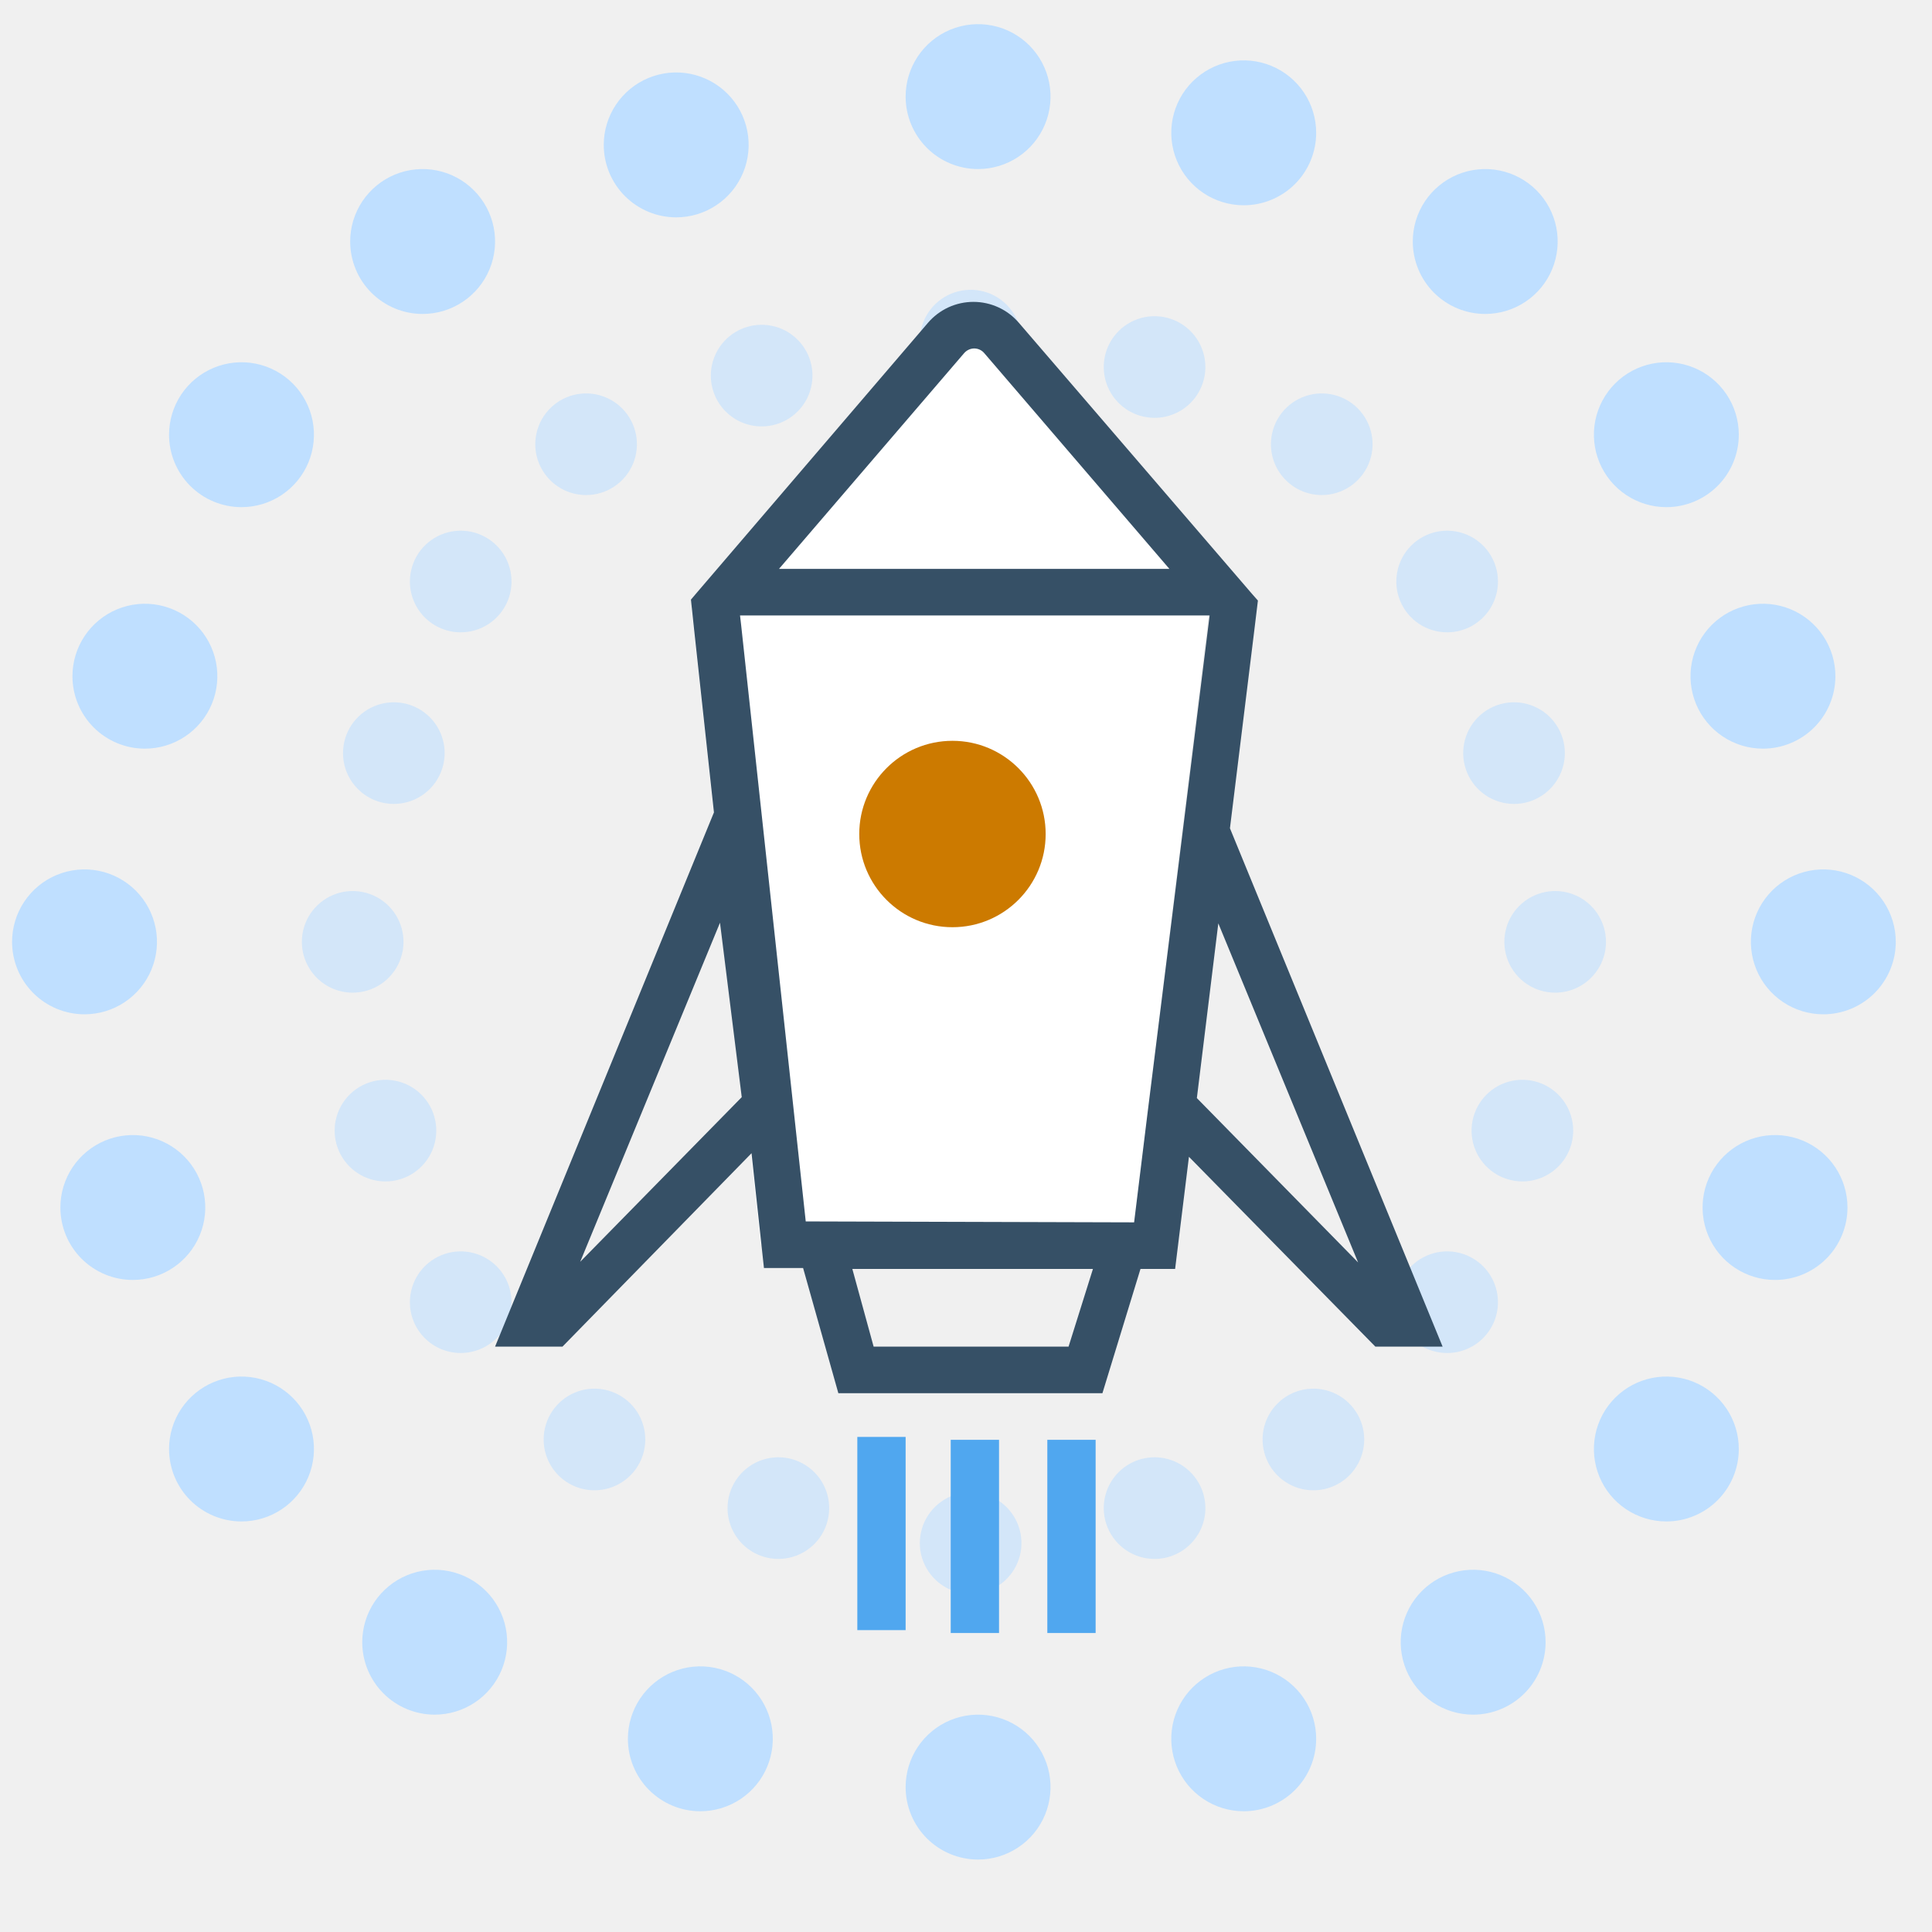
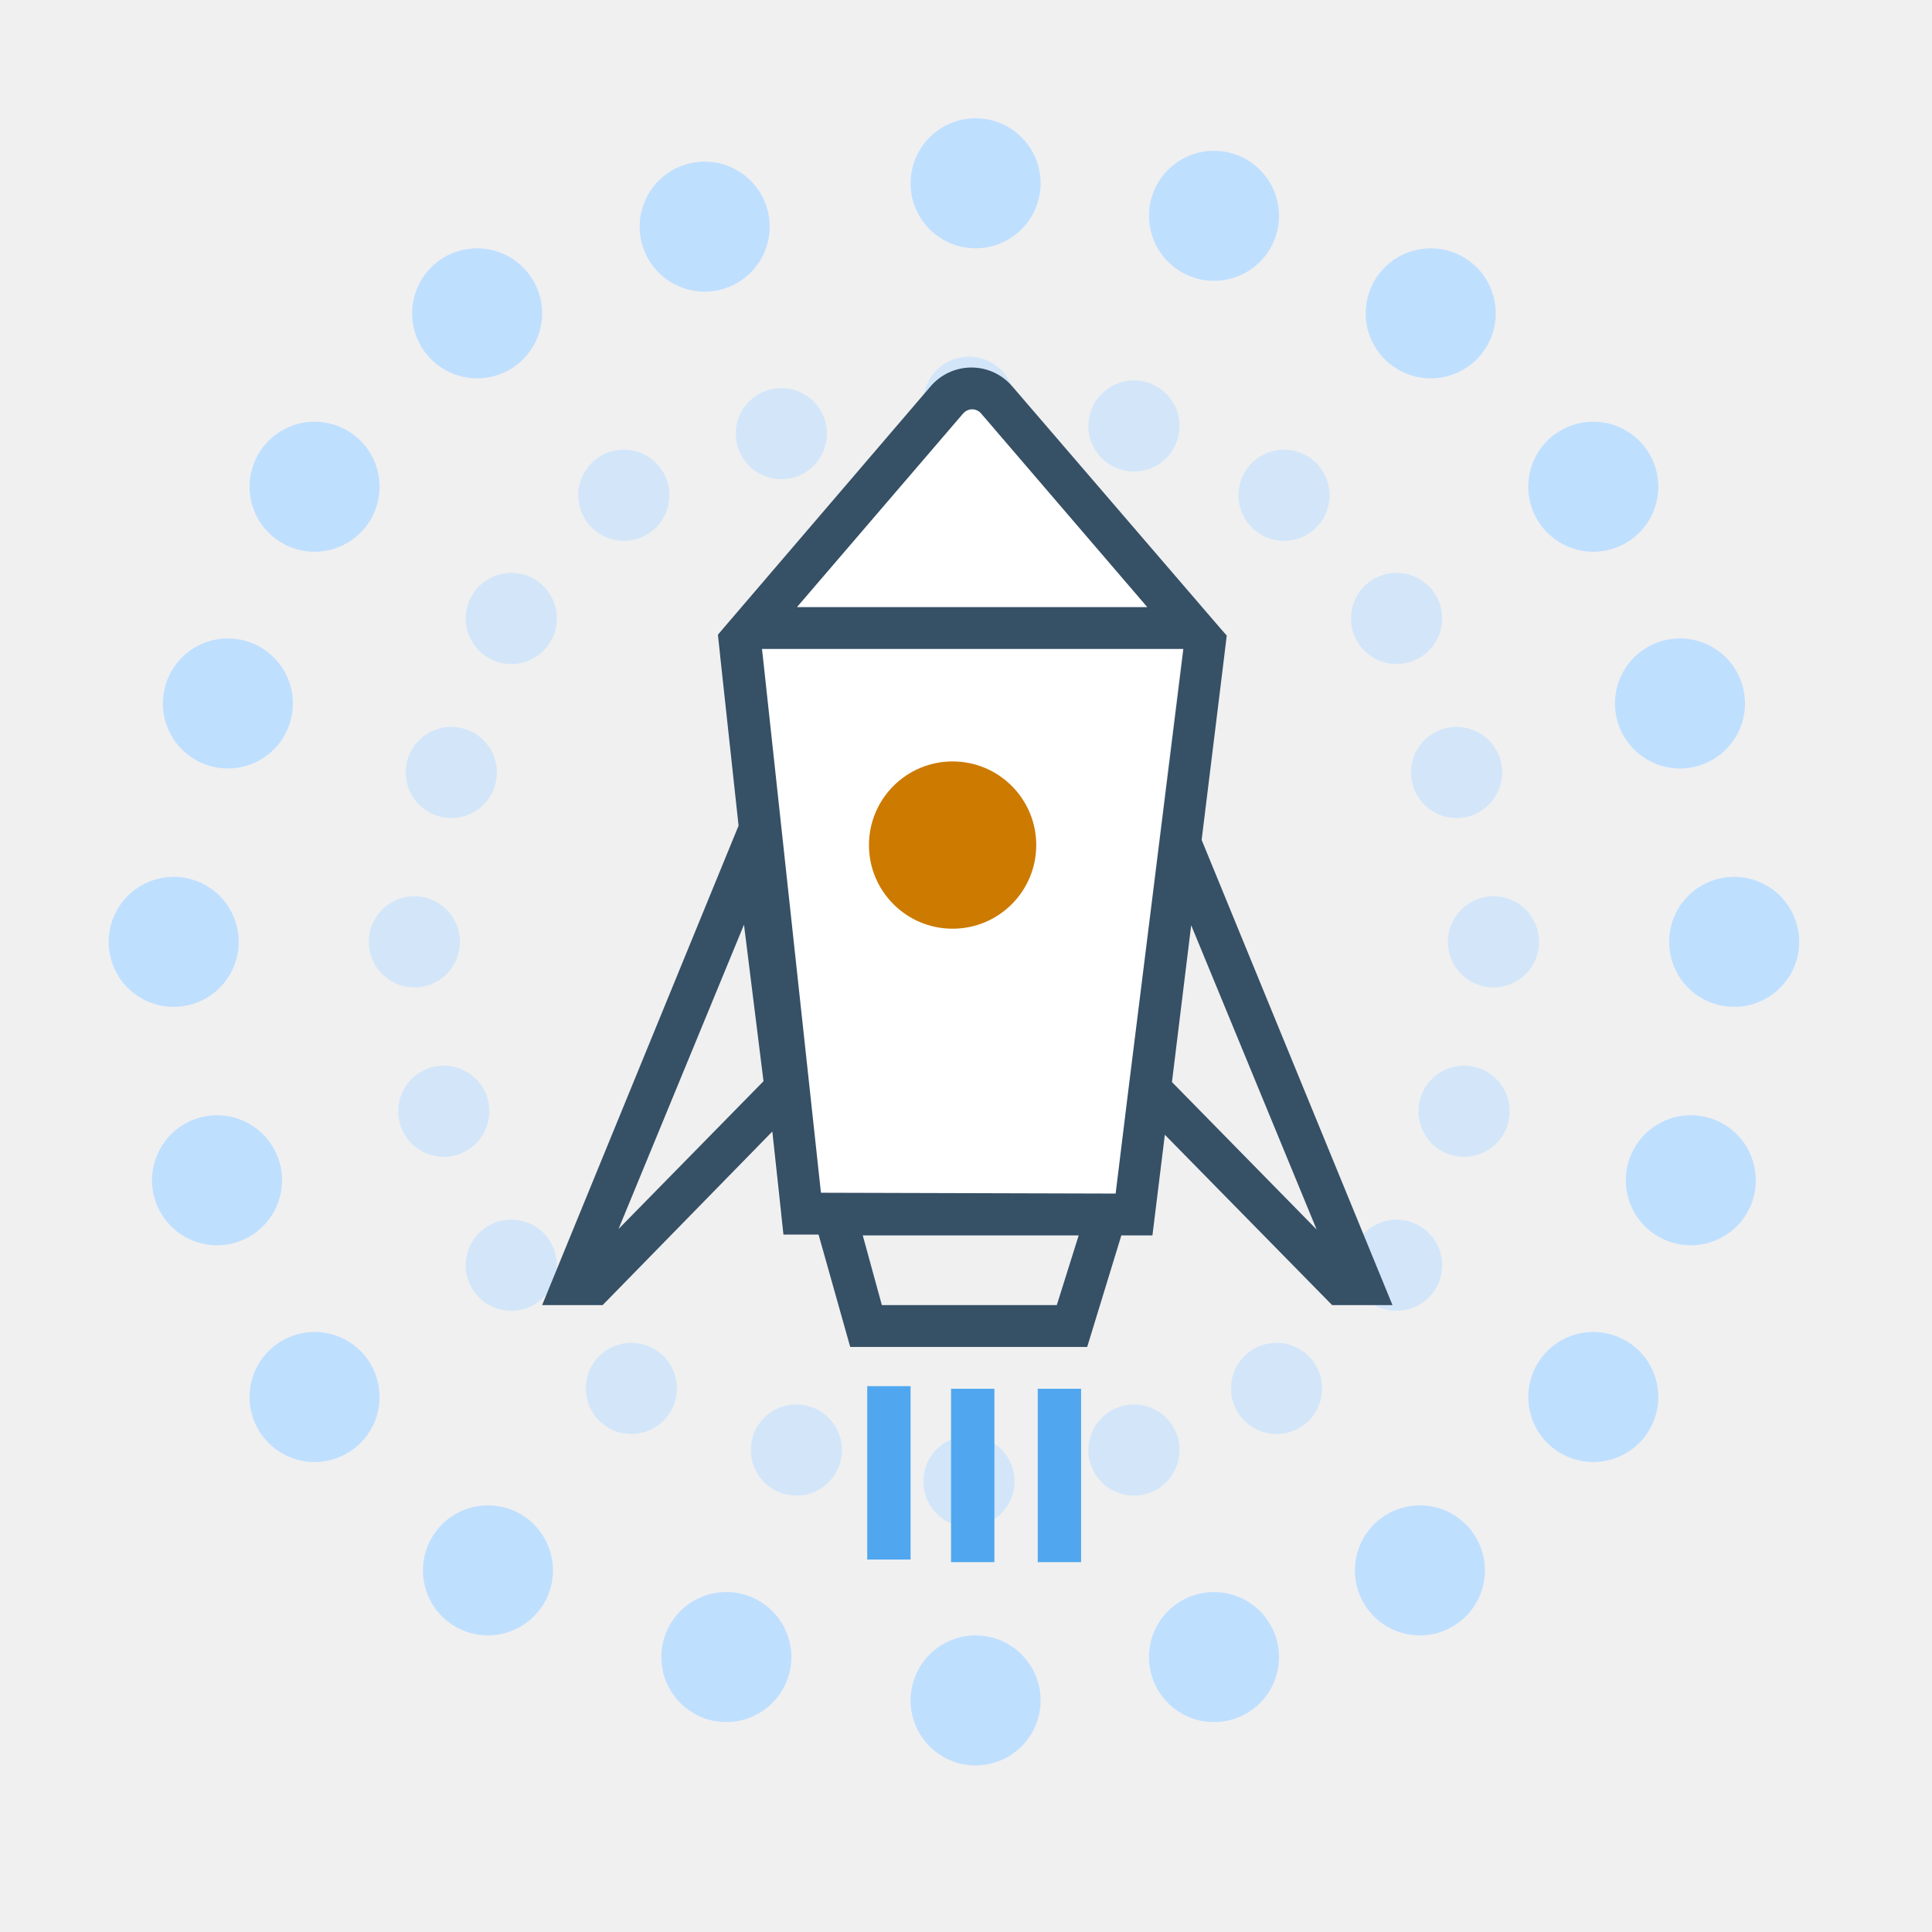
<svg xmlns="http://www.w3.org/2000/svg" width="160" height="160" viewBox="0 0 160 160" fill="none">
-   <path d="M81 14C82.187 14 83.347 13.648 84.333 12.989C85.32 12.329 86.089 11.393 86.543 10.296C86.997 9.2 87.116 7.993 86.885 6.829C86.653 5.666 86.082 4.596 85.243 3.757C84.403 2.918 83.334 2.347 82.171 2.115C81.007 1.884 79.8 2.003 78.704 2.457C77.608 2.911 76.671 3.68 76.011 4.667C75.352 5.653 75 6.813 75 8C75 9.591 75.632 11.117 76.757 12.243C77.883 13.368 79.409 14 81 14Z" fill="#BFDFFF" />
-   <path d="M35 26C36.187 26 37.347 25.648 38.333 24.989C39.32 24.329 40.089 23.392 40.543 22.296C40.997 21.2 41.116 19.993 40.885 18.829C40.653 17.666 40.082 16.596 39.243 15.757C38.404 14.918 37.334 14.347 36.17 14.115C35.007 13.884 33.8 14.003 32.704 14.457C31.608 14.911 30.671 15.68 30.011 16.667C29.352 17.653 29 18.813 29 20C29 21.591 29.632 23.117 30.757 24.243C31.883 25.368 33.409 26 35 26Z" fill="#BFDFFF" />
-   <path d="M56 18C57.187 18 58.347 17.648 59.333 16.989C60.32 16.329 61.089 15.392 61.543 14.296C61.997 13.2 62.116 11.993 61.885 10.829C61.653 9.665 61.082 8.596 60.243 7.757C59.404 6.918 58.334 6.347 57.17 6.115C56.007 5.884 54.8 6.003 53.704 6.457C52.608 6.911 51.67 7.68 51.011 8.667C50.352 9.653 50 10.813 50 12C50 13.591 50.632 15.117 51.757 16.243C52.883 17.368 54.409 18 56 18Z" fill="#BFDFFF" />
-   <path d="M20 42C21.187 42 22.347 41.648 23.333 40.989C24.32 40.33 25.089 39.392 25.543 38.296C25.997 37.2 26.116 35.993 25.885 34.83C25.653 33.666 25.082 32.596 24.243 31.757C23.404 30.918 22.334 30.347 21.171 30.115C20.007 29.884 18.8 30.003 17.704 30.457C16.608 30.911 15.671 31.68 15.011 32.667C14.352 33.653 14 34.813 14 36C14 37.591 14.632 39.117 15.757 40.243C16.883 41.368 18.409 42 20 42Z" fill="#BFDFFF" />
-   <path d="M12 62C13.187 62 14.347 61.648 15.333 60.989C16.32 60.33 17.089 59.392 17.543 58.296C17.997 57.2 18.116 55.993 17.885 54.83C17.653 53.666 17.082 52.596 16.243 51.757C15.403 50.918 14.334 50.347 13.171 50.115C12.007 49.884 10.8 50.003 9.704 50.457C8.608 50.911 7.67 51.68 7.011 52.667C6.352 53.653 6 54.813 6 56C6 57.591 6.632 59.117 7.757 60.243C8.883 61.368 10.409 62 12 62Z" fill="#BFDFFF" />
-   <path d="M7 84C8.187 84 9.347 83.648 10.333 82.989C11.32 82.329 12.089 81.392 12.543 80.296C12.997 79.2 13.116 77.993 12.885 76.829C12.653 75.666 12.082 74.597 11.243 73.757C10.403 72.918 9.334 72.347 8.171 72.115C7.007 71.884 5.8 72.003 4.704 72.457C3.608 72.911 2.67 73.68 2.011 74.667C1.352 75.653 1 76.813 1 78C1 79.591 1.632 81.117 2.757 82.243C3.883 83.368 5.409 84 7 84Z" fill="#BFDFFF" />
-   <path d="M11 106C12.187 106 13.347 105.648 14.333 104.989C15.32 104.33 16.089 103.392 16.543 102.296C16.997 101.2 17.116 99.993 16.885 98.829C16.653 97.666 16.082 96.597 15.243 95.757C14.403 94.918 13.334 94.347 12.171 94.115C11.007 93.884 9.8 94.003 8.704 94.457C7.608 94.911 6.67 95.68 6.011 96.667C5.352 97.653 5 98.813 5 100C5 101.591 5.632 103.117 6.757 104.243C7.883 105.368 9.409 106 11 106Z" fill="#BFDFFF" />
-   <path d="M20 126C21.187 126 22.347 125.648 23.333 124.989C24.32 124.33 25.089 123.392 25.543 122.296C25.997 121.2 26.116 119.993 25.885 118.829C25.653 117.666 25.082 116.596 24.243 115.757C23.404 114.918 22.334 114.347 21.171 114.115C20.007 113.884 18.8 114.003 17.704 114.457C16.608 114.911 15.671 115.68 15.011 116.667C14.352 117.653 14 118.813 14 120C14 121.591 14.632 123.117 15.757 124.243C16.883 125.368 18.409 126 20 126Z" fill="#BFDFFF" />
-   <path d="M36 142C37.187 142 38.347 141.648 39.333 140.989C40.32 140.33 41.089 139.392 41.543 138.296C41.997 137.2 42.116 135.993 41.885 134.829C41.653 133.666 41.082 132.596 40.243 131.757C39.404 130.918 38.334 130.347 37.17 130.115C36.007 129.884 34.8 130.003 33.704 130.457C32.608 130.911 31.671 131.68 31.011 132.667C30.352 133.653 30 134.813 30 136C30 137.591 30.632 139.117 31.757 140.243C32.883 141.368 34.409 142 36 142Z" fill="#BFDFFF" />
-   <path d="M58 150C59.187 150 60.347 149.648 61.333 148.989C62.32 148.33 63.089 147.392 63.543 146.296C63.997 145.2 64.116 143.993 63.885 142.829C63.653 141.666 63.082 140.596 62.243 139.757C61.404 138.918 60.334 138.347 59.17 138.115C58.007 137.884 56.8 138.003 55.704 138.457C54.608 138.911 53.67 139.68 53.011 140.667C52.352 141.653 52 142.813 52 144C52 145.591 52.632 147.117 53.757 148.243C54.883 149.368 56.409 150 58 150Z" fill="#BFDFFF" />
-   <path d="M103 17C101.813 17 100.653 16.648 99.667 15.989C98.68 15.329 97.911 14.393 97.457 13.296C97.003 12.2 96.884 10.993 97.115 9.829C97.347 8.666 97.918 7.596 98.757 6.757C99.597 5.918 100.666 5.347 101.829 5.115C102.993 4.884 104.2 5.003 105.296 5.457C106.392 5.911 107.33 6.68 107.989 7.667C108.648 8.653 109 9.813 109 11C109 12.591 108.368 14.117 107.243 15.243C106.117 16.368 104.591 17 103 17Z" fill="#BFDFFF" />
-   <path d="M123 26C124.187 26 125.347 25.648 126.333 24.989C127.32 24.329 128.089 23.392 128.543 22.296C128.997 21.2 129.116 19.993 128.885 18.829C128.653 17.666 128.082 16.596 127.243 15.757C126.404 14.918 125.334 14.347 124.171 14.115C123.007 13.884 121.8 14.003 120.704 14.457C119.608 14.911 118.67 15.68 118.011 16.667C117.352 17.653 117 18.813 117 20C117 21.591 117.632 23.117 118.757 24.243C119.883 25.368 121.409 26 123 26Z" fill="#BFDFFF" />
-   <path d="M138 42C136.813 42 135.653 41.648 134.667 40.989C133.68 40.33 132.911 39.392 132.457 38.296C132.003 37.2 131.884 35.993 132.115 34.83C132.347 33.666 132.918 32.596 133.757 31.757C134.596 30.918 135.666 30.347 136.829 30.115C137.993 29.884 139.2 30.003 140.296 30.457C141.392 30.911 142.33 31.68 142.989 32.667C143.648 33.653 144 34.813 144 36C144 37.591 143.368 39.117 142.243 40.243C141.117 41.368 139.591 42 138 42Z" fill="#BFDFFF" />
-   <path d="M146 62C144.813 62 143.653 61.648 142.667 60.989C141.68 60.33 140.911 59.392 140.457 58.296C140.003 57.2 139.884 55.993 140.115 54.83C140.347 53.666 140.918 52.596 141.757 51.757C142.596 50.918 143.666 50.347 144.829 50.115C145.993 49.884 147.2 50.003 148.296 50.457C149.392 50.911 150.33 51.68 150.989 52.667C151.648 53.653 152 54.813 152 56C152 57.591 151.368 59.117 150.243 60.243C149.117 61.368 147.591 62 146 62Z" fill="#BFDFFF" />
-   <path d="M151 84C149.813 84 148.653 83.648 147.667 82.989C146.68 82.329 145.911 81.392 145.457 80.296C145.003 79.2 144.884 77.993 145.115 76.829C145.347 75.666 145.918 74.597 146.757 73.757C147.596 72.918 148.666 72.347 149.829 72.115C150.993 71.884 152.2 72.003 153.296 72.457C154.392 72.911 155.33 73.68 155.989 74.667C156.648 75.653 157 76.813 157 78C157 79.591 156.368 81.117 155.243 82.243C154.117 83.368 152.591 84 151 84Z" fill="#BFDFFF" />
-   <path d="M147 106C145.813 106 144.653 105.648 143.667 104.989C142.68 104.33 141.911 103.392 141.457 102.296C141.003 101.2 140.884 99.993 141.115 98.829C141.347 97.666 141.918 96.597 142.757 95.757C143.596 94.918 144.666 94.347 145.829 94.115C146.993 93.884 148.2 94.003 149.296 94.457C150.392 94.911 151.33 95.68 151.989 96.667C152.648 97.653 153 98.813 153 100C153 101.591 152.368 103.117 151.243 104.243C150.117 105.368 148.591 106 147 106Z" fill="#BFDFFF" />
-   <path d="M138 126C136.813 126 135.653 125.648 134.667 124.989C133.68 124.33 132.911 123.392 132.457 122.296C132.003 121.2 131.884 119.993 132.115 118.829C132.347 117.666 132.918 116.596 133.757 115.757C134.596 114.918 135.666 114.347 136.829 114.115C137.993 113.884 139.2 114.003 140.296 114.457C141.392 114.911 142.33 115.68 142.989 116.667C143.648 117.653 144 118.813 144 120C144 121.591 143.368 123.117 142.243 124.243C141.117 125.368 139.591 126 138 126Z" fill="#BFDFFF" />
-   <path d="M122 142C120.813 142 119.653 141.648 118.667 140.989C117.68 140.33 116.911 139.392 116.457 138.296C116.003 137.2 115.884 135.993 116.115 134.829C116.347 133.666 116.918 132.596 117.757 131.757C118.596 130.918 119.666 130.347 120.829 130.115C121.993 129.884 123.2 130.003 124.296 130.457C125.392 130.911 126.33 131.68 126.989 132.667C127.648 133.653 128 134.813 128 136C128 137.591 127.368 139.117 126.243 140.243C125.117 141.368 123.591 142 122 142Z" fill="#BFDFFF" />
-   <path d="M103 150C101.813 150 100.653 149.648 99.667 148.989C98.68 148.33 97.911 147.392 97.457 146.296C97.003 145.2 96.884 143.993 97.115 142.829C97.347 141.666 97.918 140.596 98.757 139.757C99.597 138.918 100.666 138.347 101.829 138.115C102.993 137.884 104.2 138.003 105.296 138.457C106.392 138.911 107.33 139.68 107.989 140.667C108.648 141.653 109 142.813 109 144C109 145.591 108.368 147.117 107.243 148.243C106.117 149.368 104.591 150 103 150Z" fill="#BFDFFF" />
-   <path d="M81 154C82.187 154 83.347 153.648 84.333 152.989C85.32 152.33 86.089 151.392 86.543 150.296C86.997 149.2 87.116 147.993 86.885 146.829C86.653 145.666 86.082 144.596 85.243 143.757C84.403 142.918 83.334 142.347 82.171 142.115C81.007 141.884 79.8 142.003 78.704 142.457C77.608 142.911 76.671 143.68 76.011 144.667C75.352 145.653 75 146.813 75 148C75 149.591 75.632 151.117 76.757 152.243C77.883 153.368 79.409 154 81 154Z" fill="#BFDFFF" />
+   <path d="M80.795 20.564C81.86 20.564 82.901 20.248 83.786 19.657C84.672 19.065 85.362 18.224 85.77 17.24C86.177 16.256 86.284 15.174 86.076 14.129C85.868 13.085 85.355 12.125 84.602 11.372C83.849 10.619 82.89 10.106 81.845 9.898C80.801 9.691 79.718 9.797 78.734 10.205C77.75 10.612 76.909 11.303 76.318 12.188C75.726 13.073 75.41 14.115 75.41 15.18C75.41 16.608 75.978 17.977 76.987 18.987C77.997 19.997 79.367 20.564 80.795 20.564Z" fill="#BFDFFF" />
+   <path d="M39.513 31.333C40.578 31.333 41.619 31.017 42.504 30.426C43.39 29.834 44.08 28.993 44.488 28.009C44.895 27.025 45.002 25.943 44.794 24.898C44.586 23.854 44.073 22.894 43.32 22.141C42.567 21.388 41.608 20.875 40.563 20.668C39.519 20.46 38.436 20.566 37.452 20.974C36.468 21.381 35.627 22.072 35.036 22.957C34.444 23.843 34.128 24.884 34.128 25.949C34.128 27.377 34.696 28.746 35.705 29.756C36.715 30.766 38.085 31.333 39.513 31.333Z" fill="#BFDFFF" />
+   <path d="M58.359 24.154C59.424 24.154 60.465 23.838 61.35 23.246C62.236 22.655 62.926 21.814 63.334 20.83C63.741 19.846 63.848 18.763 63.64 17.719C63.432 16.674 62.919 15.715 62.166 14.962C61.413 14.209 60.454 13.696 59.41 13.488C58.365 13.28 57.282 13.387 56.298 13.794C55.315 14.202 54.474 14.892 53.882 15.778C53.29 16.663 52.974 17.704 52.974 18.769C52.974 20.197 53.542 21.567 54.551 22.577C55.561 23.587 56.931 24.154 58.359 24.154Z" fill="#BFDFFF" />
+   <path d="M26.051 45.692C27.116 45.692 28.157 45.377 29.043 44.785C29.928 44.193 30.619 43.352 31.026 42.368C31.434 41.384 31.54 40.302 31.332 39.257C31.125 38.213 30.612 37.253 29.859 36.5C29.106 35.747 28.146 35.234 27.102 35.027C26.057 34.819 24.975 34.925 23.991 35.333C23.007 35.74 22.166 36.431 21.574 37.316C20.983 38.202 20.667 39.243 20.667 40.308C20.667 41.736 21.234 43.105 22.244 44.115C23.254 45.125 24.623 45.692 26.051 45.692Z" fill="#BFDFFF" />
+   <path d="M18.872 63.641C19.937 63.641 20.978 63.325 21.863 62.734C22.749 62.142 23.439 61.301 23.846 60.317C24.254 59.333 24.361 58.251 24.153 57.206C23.945 56.161 23.432 55.202 22.679 54.449C21.926 53.696 20.967 53.183 19.922 52.975C18.878 52.767 17.795 52.874 16.811 53.282C15.827 53.689 14.986 54.379 14.395 55.265C13.803 56.15 13.487 57.191 13.487 58.256C13.487 59.684 14.055 61.054 15.064 62.064C16.074 63.074 17.444 63.641 18.872 63.641Z" fill="#BFDFFF" />
+   <path d="M14.385 83.385C15.45 83.385 16.491 83.069 17.376 82.477C18.262 81.885 18.952 81.044 19.359 80.061C19.767 79.077 19.873 77.994 19.666 76.95C19.458 75.905 18.945 74.945 18.192 74.192C17.439 73.439 16.48 72.927 15.435 72.719C14.391 72.511 13.308 72.618 12.324 73.025C11.34 73.433 10.499 74.123 9.907 75.008C9.316 75.894 9 76.935 9 78C9 79.428 9.567 80.798 10.577 81.808C11.587 82.817 12.957 83.385 14.385 83.385Z" fill="#BFDFFF" />
+   <path d="M17.974 103.128C19.039 103.128 20.08 102.812 20.966 102.221C21.851 101.629 22.542 100.788 22.949 99.804C23.357 98.82 23.463 97.738 23.256 96.693C23.048 95.649 22.535 94.689 21.782 93.936C21.029 93.183 20.069 92.67 19.025 92.463C17.98 92.255 16.898 92.361 15.914 92.769C14.93 93.176 14.089 93.867 13.497 94.752C12.906 95.638 12.59 96.679 12.59 97.744C12.59 99.172 13.157 100.541 14.167 101.551C15.177 102.561 16.546 103.128 17.974 103.128Z" fill="#BFDFFF" />
+   <path d="M26.051 121.077C27.116 121.077 28.157 120.761 29.043 120.169C29.928 119.578 30.619 118.737 31.026 117.753C31.434 116.769 31.54 115.686 31.332 114.642C31.125 113.597 30.612 112.638 29.859 111.885C29.106 111.132 28.146 110.619 27.102 110.411C26.057 110.203 24.975 110.31 23.991 110.718C23.007 111.125 22.166 111.815 21.574 112.701C20.983 113.586 20.667 114.627 20.667 115.692C20.667 117.12 21.234 118.49 22.244 119.5C23.254 120.51 24.623 121.077 26.051 121.077Z" fill="#BFDFFF" />
+   <path d="M40.41 135.436C41.475 135.436 42.516 135.12 43.402 134.528C44.287 133.937 44.977 133.096 45.385 132.112C45.792 131.128 45.899 130.045 45.691 129.001C45.484 127.956 44.971 126.997 44.218 126.244C43.465 125.491 42.505 124.978 41.461 124.77C40.416 124.562 39.334 124.669 38.35 125.077C37.366 125.484 36.525 126.174 35.933 127.06C35.341 127.945 35.026 128.986 35.026 130.051C35.026 131.479 35.593 132.849 36.603 133.859C37.613 134.869 38.982 135.436 40.41 135.436Z" fill="#BFDFFF" />
+   <path d="M60.154 142.615C61.219 142.615 62.26 142.3 63.145 141.708C64.031 141.116 64.721 140.275 65.129 139.291C65.536 138.308 65.643 137.225 65.435 136.18C65.227 135.136 64.714 134.176 63.961 133.423C63.208 132.67 62.249 132.157 61.204 131.95C60.16 131.742 59.077 131.849 58.093 132.256C57.109 132.664 56.268 133.354 55.677 134.239C55.085 135.125 54.769 136.166 54.769 137.231C54.769 138.659 55.337 140.028 56.346 141.038C57.356 142.048 58.726 142.615 60.154 142.615Z" fill="#BFDFFF" />
+   <path d="M100.538 23.256C99.474 23.256 98.432 22.941 97.547 22.349C96.661 21.757 95.971 20.916 95.564 19.932C95.156 18.948 95.049 17.866 95.257 16.821C95.465 15.777 95.978 14.817 96.731 14.064C97.484 13.311 98.444 12.798 99.488 12.591C100.532 12.383 101.615 12.489 102.599 12.897C103.583 13.305 104.424 13.995 105.016 14.88C105.607 15.766 105.923 16.807 105.923 17.872C105.923 19.3 105.356 20.669 104.346 21.679C103.336 22.689 101.967 23.256 100.538 23.256Z" fill="#BFDFFF" />
+   <path d="M118.487 31.333C119.552 31.333 120.593 31.017 121.479 30.426C122.364 29.834 123.054 28.993 123.462 28.009C123.869 27.025 123.976 25.943 123.768 24.898C123.561 23.854 123.048 22.894 122.295 22.141C121.542 21.388 120.582 20.875 119.538 20.668C118.493 20.46 117.41 20.566 116.427 20.974C115.443 21.381 114.602 22.072 114.01 22.957C113.418 23.843 113.103 24.884 113.103 25.949C113.103 27.377 113.67 28.746 114.68 29.756C115.689 30.766 117.059 31.333 118.487 31.333Z" fill="#BFDFFF" />
+   <path d="M131.949 45.692C130.884 45.692 129.843 45.377 128.957 44.785C128.072 44.193 127.382 43.352 126.974 42.368C126.566 41.384 126.46 40.302 126.668 39.257C126.875 38.213 127.388 37.253 128.141 36.5C128.894 35.747 129.854 35.234 130.898 35.027C131.943 34.819 133.025 34.925 134.009 35.333C134.993 35.74 135.834 36.431 136.426 37.316C137.018 38.202 137.333 39.243 137.333 40.308C137.333 41.736 136.766 43.105 135.756 44.115C134.746 45.125 133.377 45.692 131.949 45.692Z" fill="#BFDFFF" />
+   <path d="M139.128 63.641C138.063 63.641 137.022 63.325 136.137 62.734C135.251 62.142 134.561 61.301 134.153 60.317C133.746 59.333 133.639 58.251 133.847 57.206C134.055 56.161 134.568 55.202 135.321 54.449C136.074 53.696 137.033 53.183 138.078 52.975C139.122 52.767 140.205 52.874 141.189 53.282C142.173 53.689 143.014 54.379 143.605 55.265C144.197 56.15 144.513 57.191 144.513 58.256C144.513 59.684 143.946 61.054 142.936 62.064C141.926 63.074 140.556 63.641 139.128 63.641Z" fill="#BFDFFF" />
+   <path d="M143.615 83.385C142.55 83.385 141.509 83.069 140.624 82.477C139.738 81.885 139.048 81.044 138.641 80.061C138.233 79.077 138.126 77.994 138.334 76.95C138.542 75.905 139.055 74.945 139.808 74.192C140.561 73.439 141.52 72.927 142.565 72.719C143.609 72.511 144.692 72.618 145.676 73.025C146.66 73.433 147.501 74.123 148.093 75.008C148.684 75.894 149 76.935 149 78C149 79.428 148.433 80.798 147.423 81.808C146.413 82.817 145.043 83.385 143.615 83.385Z" fill="#BFDFFF" />
+   <path d="M140.026 103.128C138.961 103.128 137.92 102.812 137.034 102.221C136.149 101.629 135.458 100.788 135.051 99.804C134.643 98.82 134.537 97.738 134.744 96.693C134.952 95.649 135.465 94.689 136.218 93.936C136.971 93.183 137.931 92.67 138.975 92.463C140.02 92.255 141.102 92.361 142.086 92.769C143.07 93.176 143.911 93.867 144.503 94.752C145.094 95.638 145.41 96.679 145.41 97.744C145.41 99.172 144.843 100.541 143.833 101.551C142.823 102.561 141.454 103.128 140.026 103.128Z" fill="#BFDFFF" />
+   <path d="M131.949 121.077C130.884 121.077 129.843 120.761 128.957 120.169C128.072 119.578 127.382 118.737 126.974 117.753C126.566 116.769 126.46 115.686 126.668 114.642C126.875 113.597 127.388 112.638 128.141 111.885C128.894 111.132 129.854 110.619 130.898 110.411C131.943 110.203 133.025 110.31 134.009 110.718C134.993 111.125 135.834 111.815 136.426 112.701C137.018 113.586 137.333 114.627 137.333 115.692C137.333 117.12 136.766 118.49 135.756 119.5C134.746 120.51 133.377 121.077 131.949 121.077Z" fill="#BFDFFF" />
+   <path d="M117.59 135.436C116.525 135.436 115.484 135.12 114.598 134.528C113.713 133.937 113.023 133.096 112.615 132.112C112.207 131.128 112.101 130.045 112.309 129.001C112.516 127.956 113.029 126.997 113.782 126.244C114.535 125.491 115.495 124.978 116.539 124.77C117.584 124.562 118.666 124.669 119.65 125.077C120.634 125.484 121.475 126.174 122.067 127.06C122.659 127.945 122.974 128.986 122.974 130.051C122.974 131.479 122.407 132.849 121.397 133.859C120.387 134.869 119.018 135.436 117.59 135.436Z" fill="#BFDFFF" />
+   <path d="M100.538 142.615C99.474 142.615 98.432 142.3 97.547 141.708C96.661 141.116 95.971 140.275 95.564 139.291C95.156 138.308 95.049 137.225 95.257 136.18C95.465 135.136 95.978 134.176 96.731 133.423C97.484 132.67 98.444 132.157 99.488 131.95C100.532 131.742 101.615 131.849 102.599 132.256C103.583 132.664 104.424 133.354 105.016 134.239C105.607 135.125 105.923 136.166 105.923 137.231C105.923 138.659 105.356 140.028 104.346 141.038C103.336 142.048 101.967 142.615 100.538 142.615Z" fill="#BFDFFF" />
+   <path d="M80.795 146.205C81.86 146.205 82.901 145.889 83.786 145.298C84.672 144.706 85.362 143.865 85.77 142.881C86.177 141.897 86.284 140.815 86.076 139.77C85.868 138.726 85.355 137.766 84.602 137.013C83.849 136.26 82.89 135.747 81.845 135.539C80.801 135.332 79.718 135.438 78.734 135.846C77.75 136.253 76.909 136.944 76.318 137.829C75.726 138.714 75.41 139.756 75.41 140.821C75.41 142.249 75.978 143.618 76.987 144.628C77.997 145.638 79.367 146.205 80.795 146.205Z" fill="#BFDFFF" />
  <g opacity="0.6">
-     <path d="M80.385 32.416C81.217 32.416 82.031 32.169 82.722 31.707C83.415 31.245 83.954 30.587 84.272 29.819C84.591 29.05 84.674 28.203 84.512 27.387C84.35 26.571 83.949 25.821 83.36 25.233C82.772 24.644 82.022 24.243 81.206 24.081C80.389 23.919 79.543 24.002 78.774 24.32C78.005 24.639 77.348 25.178 76.886 25.87C76.423 26.562 76.177 27.376 76.177 28.208C76.177 29.324 76.62 30.395 77.409 31.184C78.198 31.973 79.269 32.416 80.385 32.416Z" fill="#BFDFFF" />
-     <path d="M48.538 40.998C49.371 40.998 50.184 40.751 50.876 40.288C51.568 39.826 52.108 39.169 52.426 38.4C52.745 37.631 52.828 36.785 52.666 35.969C52.503 35.152 52.103 34.403 51.514 33.814C50.926 33.225 50.176 32.825 49.359 32.662C48.543 32.5 47.697 32.583 46.928 32.902C46.159 33.22 45.502 33.76 45.039 34.452C44.577 35.144 44.33 35.957 44.33 36.79C44.33 37.906 44.774 38.976 45.563 39.765C46.352 40.554 47.422 40.998 48.538 40.998Z" fill="#BFDFFF" />
-     <path d="M63.077 35.313C63.909 35.313 64.723 35.067 65.415 34.604C66.107 34.142 66.646 33.485 66.965 32.716C67.283 31.947 67.367 31.101 67.204 30.284C67.042 29.468 66.641 28.718 66.052 28.13C65.464 27.541 64.714 27.14 63.898 26.978C63.082 26.816 62.236 26.899 61.467 27.218C60.698 27.536 60.04 28.075 59.578 28.767C59.116 29.459 58.869 30.273 58.869 31.105C58.869 32.221 59.312 33.292 60.101 34.081C60.891 34.87 61.961 35.313 63.077 35.313Z" fill="#BFDFFF" />
-     <path d="M38.154 52.366C38.986 52.366 39.8 52.119 40.492 51.657C41.184 51.194 41.723 50.537 42.042 49.768C42.36 48.999 42.444 48.153 42.281 47.337C42.119 46.52 41.718 45.771 41.13 45.182C40.541 44.594 39.791 44.193 38.975 44.03C38.159 43.868 37.312 43.951 36.544 44.27C35.775 44.588 35.117 45.128 34.655 45.82C34.193 46.512 33.946 47.325 33.946 48.158C33.946 49.274 34.389 50.344 35.178 51.133C35.968 51.922 37.038 52.366 38.154 52.366Z" fill="#BFDFFF" />
-     <path d="M32.615 66.577C33.448 66.577 34.261 66.33 34.953 65.868C35.645 65.405 36.185 64.748 36.503 63.979C36.822 63.21 36.905 62.364 36.743 61.548C36.58 60.731 36.179 59.981 35.591 59.393C35.002 58.804 34.253 58.404 33.436 58.241C32.62 58.079 31.774 58.162 31.005 58.481C30.236 58.799 29.579 59.339 29.116 60.031C28.654 60.723 28.407 61.536 28.407 62.368C28.407 63.485 28.851 64.555 29.64 65.344C30.429 66.133 31.499 66.577 32.615 66.577Z" fill="#BFDFFF" />
-     <path d="M29.208 82.208C30.04 82.208 30.854 81.961 31.546 81.499C32.238 81.036 32.778 80.379 33.096 79.61C33.414 78.841 33.498 77.995 33.335 77.179C33.173 76.363 32.772 75.613 32.184 75.024C31.595 74.436 30.845 74.035 30.029 73.873C29.213 73.71 28.367 73.794 27.598 74.112C26.829 74.431 26.172 74.97 25.709 75.662C25.247 76.354 25 77.168 25 78C25 79.116 25.443 80.186 26.233 80.975C27.022 81.765 28.092 82.208 29.208 82.208Z" fill="#BFDFFF" />
-     <path d="M31.923 97.84C32.755 97.84 33.569 97.593 34.261 97.131C34.953 96.668 35.492 96.011 35.811 95.242C36.129 94.473 36.213 93.627 36.05 92.811C35.888 91.995 35.487 91.245 34.899 90.656C34.31 90.068 33.56 89.667 32.744 89.504C31.928 89.342 31.082 89.425 30.313 89.744C29.544 90.062 28.887 90.602 28.424 91.294C27.962 91.986 27.715 92.799 27.715 93.632C27.715 94.748 28.158 95.818 28.948 96.607C29.737 97.397 30.807 97.84 31.923 97.84Z" fill="#BFDFFF" />
-     <path d="M38.154 112.05C38.986 112.05 39.8 111.804 40.492 111.341C41.184 110.879 41.723 110.222 42.042 109.453C42.36 108.684 42.444 107.838 42.281 107.021C42.119 106.205 41.718 105.455 41.13 104.867C40.541 104.278 39.791 103.877 38.975 103.715C38.159 103.553 37.312 103.636 36.544 103.954C35.775 104.273 35.117 104.812 34.655 105.504C34.193 106.196 33.946 107.01 33.946 107.842C33.946 108.958 34.389 110.029 35.178 110.818C35.968 111.607 37.038 112.05 38.154 112.05Z" fill="#BFDFFF" />
-     <path d="M49.231 123.419C50.063 123.419 50.877 123.172 51.569 122.71C52.261 122.247 52.8 121.59 53.119 120.821C53.437 120.052 53.52 119.206 53.358 118.39C53.196 117.573 52.795 116.824 52.206 116.235C51.618 115.647 50.868 115.246 50.052 115.083C49.235 114.921 48.389 115.004 47.62 115.323C46.851 115.641 46.194 116.181 45.732 116.873C45.269 117.565 45.023 118.378 45.023 119.211C45.023 120.327 45.466 121.397 46.255 122.186C47.044 122.976 48.115 123.419 49.231 123.419Z" fill="#BFDFFF" />
-     <path d="M64.462 129.103C65.294 129.103 66.108 128.856 66.799 128.394C67.492 127.931 68.031 127.274 68.349 126.505C68.668 125.736 68.751 124.89 68.589 124.074C68.427 123.257 68.026 122.508 67.437 121.919C66.849 121.331 66.099 120.93 65.282 120.767C64.466 120.605 63.62 120.688 62.851 121.007C62.082 121.325 61.425 121.865 60.963 122.557C60.5 123.249 60.253 124.062 60.253 124.895C60.253 126.011 60.697 127.081 61.486 127.87C62.275 128.659 63.346 129.103 64.462 129.103Z" fill="#BFDFFF" />
-     <path d="M95.615 34.603C94.783 34.603 93.969 34.356 93.278 33.894C92.585 33.431 92.046 32.774 91.728 32.005C91.409 31.236 91.326 30.39 91.488 29.574C91.65 28.757 92.051 28.008 92.64 27.419C93.228 26.831 93.978 26.43 94.794 26.267C95.611 26.105 96.457 26.188 97.226 26.507C97.995 26.825 98.652 27.365 99.114 28.057C99.577 28.749 99.824 29.562 99.824 30.395C99.824 31.511 99.38 32.581 98.591 33.37C97.802 34.16 96.731 34.603 95.615 34.603Z" fill="#BFDFFF" />
-     <path d="M109.462 40.998C110.294 40.998 111.107 40.751 111.799 40.288C112.491 39.826 113.031 39.169 113.349 38.4C113.668 37.631 113.751 36.785 113.589 35.969C113.426 35.152 113.026 34.403 112.437 33.814C111.849 33.225 111.099 32.825 110.283 32.662C109.466 32.5 108.62 32.583 107.851 32.902C107.082 33.22 106.425 33.76 105.963 34.452C105.5 35.144 105.253 35.957 105.253 36.79C105.253 37.906 105.697 38.976 106.486 39.765C107.275 40.554 108.345 40.998 109.462 40.998Z" fill="#BFDFFF" />
-     <path d="M119.846 52.366C119.014 52.366 118.2 52.119 117.508 51.657C116.816 51.194 116.277 50.537 115.958 49.768C115.64 48.999 115.557 48.153 115.719 47.337C115.881 46.52 116.282 45.771 116.871 45.182C117.459 44.594 118.209 44.193 119.025 44.03C119.842 43.868 120.688 43.951 121.457 44.27C122.226 44.588 122.883 45.128 123.345 45.82C123.808 46.512 124.054 47.325 124.054 48.158C124.054 49.274 123.611 50.344 122.822 51.133C122.033 51.922 120.962 52.366 119.846 52.366Z" fill="#BFDFFF" />
-     <path d="M125.385 66.577C124.552 66.577 123.739 66.33 123.047 65.868C122.355 65.405 121.815 64.748 121.497 63.979C121.178 63.21 121.095 62.364 121.257 61.548C121.42 60.731 121.82 59.981 122.409 59.393C122.997 58.804 123.747 58.404 124.564 58.241C125.38 58.079 126.226 58.162 126.995 58.481C127.764 58.799 128.421 59.339 128.883 60.031C129.346 60.723 129.593 61.536 129.593 62.368C129.593 63.485 129.149 64.555 128.36 65.344C127.571 66.133 126.501 66.577 125.385 66.577Z" fill="#BFDFFF" />
-     <path d="M128.792 82.208C127.96 82.208 127.146 81.961 126.454 81.499C125.762 81.036 125.223 80.379 124.904 79.61C124.586 78.841 124.502 77.995 124.665 77.179C124.827 76.363 125.228 75.613 125.816 75.024C126.405 74.436 127.155 74.035 127.971 73.873C128.787 73.71 129.633 73.794 130.402 74.112C131.171 74.431 131.828 74.97 132.291 75.662C132.753 76.354 133 77.168 133 78C133 79.116 132.557 80.186 131.767 80.975C130.978 81.765 129.908 82.208 128.792 82.208Z" fill="#BFDFFF" />
-     <path d="M126.077 97.84C125.245 97.84 124.431 97.593 123.739 97.131C123.047 96.668 122.508 96.011 122.189 95.242C121.871 94.473 121.787 93.627 121.95 92.811C122.112 91.995 122.513 91.245 123.101 90.656C123.69 90.068 124.44 89.667 125.256 89.504C126.072 89.342 126.918 89.425 127.687 89.744C128.456 90.062 129.113 90.602 129.576 91.294C130.038 91.986 130.285 92.799 130.285 93.632C130.285 94.748 129.842 95.818 129.052 96.607C128.263 97.397 127.193 97.84 126.077 97.84Z" fill="#BFDFFF" />
-     <path d="M119.846 112.05C119.014 112.05 118.2 111.804 117.508 111.341C116.816 110.879 116.277 110.222 115.958 109.453C115.64 108.684 115.557 107.838 115.719 107.021C115.881 106.205 116.282 105.455 116.871 104.867C117.459 104.278 118.209 103.877 119.025 103.715C119.842 103.553 120.688 103.636 121.457 103.954C122.226 104.273 122.883 104.812 123.345 105.504C123.808 106.196 124.054 107.01 124.054 107.842C124.054 108.958 123.611 110.029 122.822 110.818C122.033 111.607 120.962 112.05 119.846 112.05Z" fill="#BFDFFF" />
-     <path d="M108.769 123.419C107.937 123.419 107.123 123.172 106.431 122.71C105.739 122.247 105.2 121.59 104.881 120.821C104.563 120.052 104.48 119.206 104.642 118.39C104.804 117.573 105.205 116.824 105.794 116.235C106.382 115.647 107.132 115.246 107.948 115.083C108.765 114.921 109.611 115.004 110.38 115.323C111.149 115.641 111.806 116.181 112.268 116.873C112.731 117.565 112.977 118.378 112.977 119.211C112.977 120.327 112.534 121.397 111.745 122.186C110.956 122.976 109.885 123.419 108.769 123.419Z" fill="#BFDFFF" />
-     <path d="M95.615 129.103C94.783 129.103 93.969 128.856 93.278 128.394C92.585 127.931 92.046 127.274 91.728 126.505C91.409 125.736 91.326 124.89 91.488 124.074C91.65 123.257 92.051 122.508 92.64 121.919C93.228 121.331 93.978 120.93 94.794 120.767C95.611 120.605 96.457 120.688 97.226 121.007C97.995 121.325 98.652 121.865 99.114 122.557C99.577 123.249 99.824 124.062 99.824 124.895C99.824 126.011 99.38 127.081 98.591 127.87C97.802 128.659 96.731 129.103 95.615 129.103Z" fill="#BFDFFF" />
-     <path d="M80.385 132C81.217 132 82.031 131.753 82.722 131.291C83.415 130.828 83.954 130.171 84.272 129.402C84.591 128.633 84.674 127.787 84.512 126.971C84.35 126.155 83.949 125.405 83.36 124.816C82.772 124.228 82.022 123.827 81.206 123.665C80.389 123.502 79.543 123.586 78.774 123.904C78.005 124.223 77.348 124.762 76.886 125.454C76.423 126.146 76.177 126.96 76.177 127.792C76.177 128.908 76.62 129.978 77.409 130.767C78.198 131.557 79.269 132 80.385 132Z" fill="#BFDFFF" />
+     <path d="M80.243 37.092C80.99 37.092 81.72 36.87 82.341 36.455C82.962 36.04 83.446 35.45 83.732 34.76C84.017 34.07 84.092 33.311 83.947 32.578C83.801 31.846 83.441 31.173 82.913 30.645C82.385 30.116 81.712 29.757 80.979 29.611C80.247 29.465 79.487 29.54 78.797 29.826C78.107 30.112 77.517 30.596 77.103 31.217C76.688 31.838 76.466 32.568 76.466 33.315C76.466 34.317 76.864 35.277 77.572 35.985C78.28 36.694 79.241 37.092 80.243 37.092Z" fill="#BFDFFF" />
+     <path d="M51.663 44.793C52.41 44.793 53.14 44.571 53.761 44.156C54.382 43.741 54.866 43.152 55.152 42.462C55.438 41.771 55.512 41.012 55.367 40.279C55.221 39.547 54.861 38.874 54.333 38.346C53.805 37.818 53.132 37.458 52.4 37.312C51.667 37.167 50.908 37.241 50.218 37.527C49.527 37.813 48.938 38.297 48.523 38.918C48.108 39.539 47.886 40.269 47.886 41.016C47.886 42.018 48.284 42.978 48.992 43.687C49.7 44.395 50.661 44.793 51.663 44.793Z" fill="#BFDFFF" />
+     <path d="M64.71 39.692C65.457 39.692 66.187 39.47 66.808 39.055C67.429 38.64 67.913 38.05 68.199 37.36C68.485 36.67 68.56 35.911 68.414 35.178C68.268 34.446 67.909 33.773 67.38 33.245C66.852 32.717 66.179 32.357 65.447 32.211C64.714 32.065 63.955 32.14 63.265 32.426C62.575 32.712 61.985 33.196 61.57 33.817C61.155 34.438 60.934 35.168 60.934 35.915C60.934 36.917 61.331 37.877 62.04 38.586C62.748 39.294 63.709 39.692 64.71 39.692Z" fill="#BFDFFF" />
+     <path d="M42.343 54.995C43.09 54.995 43.82 54.773 44.441 54.358C45.062 53.944 45.547 53.354 45.832 52.664C46.118 51.974 46.193 51.214 46.047 50.482C45.901 49.749 45.542 49.076 45.014 48.548C44.486 48.02 43.813 47.66 43.08 47.514C42.347 47.369 41.588 47.444 40.898 47.729C40.208 48.015 39.618 48.499 39.203 49.12C38.788 49.741 38.567 50.471 38.567 51.218C38.567 52.22 38.965 53.181 39.673 53.889C40.381 54.597 41.342 54.995 42.343 54.995Z" fill="#BFDFFF" />
+     <path d="M37.373 67.748C38.12 67.748 38.85 67.527 39.471 67.112C40.092 66.697 40.576 66.107 40.862 65.417C41.148 64.727 41.222 63.968 41.077 63.235C40.931 62.502 40.571 61.83 40.043 61.301C39.515 60.773 38.842 60.413 38.11 60.268C37.377 60.122 36.618 60.197 35.928 60.483C35.237 60.769 34.648 61.253 34.233 61.874C33.818 62.495 33.596 63.225 33.596 63.972C33.596 64.973 33.994 65.934 34.702 66.642C35.411 67.35 36.371 67.748 37.373 67.748Z" fill="#BFDFFF" />
+     <path d="M34.315 81.776C35.062 81.776 35.792 81.555 36.413 81.14C37.034 80.725 37.518 80.135 37.804 79.445C38.09 78.755 38.165 77.996 38.019 77.263C37.873 76.531 37.514 75.858 36.985 75.329C36.457 74.801 35.784 74.442 35.052 74.296C34.319 74.15 33.56 74.225 32.87 74.511C32.18 74.797 31.59 75.281 31.175 75.902C30.76 76.523 30.538 77.253 30.538 78C30.538 79.001 30.936 79.962 31.645 80.67C32.353 81.379 33.313 81.776 34.315 81.776Z" fill="#BFDFFF" />
+     <path d="M36.752 95.805C37.498 95.805 38.229 95.584 38.85 95.169C39.471 94.754 39.955 94.164 40.241 93.474C40.526 92.784 40.601 92.024 40.456 91.292C40.31 90.559 39.95 89.886 39.422 89.358C38.894 88.83 38.221 88.47 37.488 88.325C36.756 88.179 35.996 88.254 35.306 88.539C34.616 88.825 34.026 89.309 33.611 89.93C33.197 90.551 32.975 91.282 32.975 92.028C32.975 93.03 33.373 93.991 34.081 94.699C34.789 95.407 35.75 95.805 36.752 95.805Z" fill="#BFDFFF" />
+     <path d="M42.343 108.558C43.09 108.558 43.82 108.336 44.441 107.922C45.062 107.507 45.547 106.917 45.832 106.227C46.118 105.537 46.193 104.777 46.047 104.045C45.901 103.312 45.542 102.639 45.014 102.111C44.486 101.583 43.813 101.223 43.08 101.077C42.347 100.932 41.588 101.007 40.898 101.292C40.208 101.578 39.618 102.062 39.203 102.683C38.788 103.304 38.567 104.034 38.567 104.781C38.567 105.783 38.965 106.744 39.673 107.452C40.381 108.16 41.342 108.558 42.343 108.558Z" fill="#BFDFFF" />
+     <path d="M52.284 118.76C53.031 118.76 53.761 118.539 54.382 118.124C55.003 117.709 55.487 117.119 55.773 116.429C56.059 115.739 56.134 114.98 55.988 114.247C55.842 113.515 55.483 112.842 54.955 112.314C54.426 111.785 53.753 111.426 53.021 111.28C52.288 111.134 51.529 111.209 50.839 111.495C50.149 111.781 49.559 112.265 49.144 112.886C48.729 113.507 48.508 114.237 48.508 114.984C48.508 115.986 48.905 116.946 49.614 117.654C50.322 118.363 51.282 118.76 52.284 118.76Z" fill="#BFDFFF" />
+     <path d="M65.953 123.862C66.7 123.862 67.43 123.64 68.051 123.225C68.672 122.81 69.156 122.22 69.442 121.53C69.728 120.84 69.802 120.081 69.657 119.348C69.511 118.616 69.151 117.943 68.623 117.415C68.095 116.886 67.422 116.527 66.689 116.381C65.957 116.235 65.198 116.31 64.507 116.596C63.817 116.882 63.228 117.366 62.813 117.987C62.398 118.608 62.176 119.338 62.176 120.085C62.176 121.087 62.574 122.047 63.282 122.755C63.99 123.464 64.951 123.862 65.953 123.862Z" fill="#BFDFFF" />
+     <path d="M93.911 39.054C93.164 39.054 92.434 38.832 91.813 38.417C91.192 38.002 90.708 37.413 90.422 36.722C90.136 36.032 90.062 35.273 90.207 34.541C90.353 33.808 90.713 33.135 91.241 32.607C91.769 32.079 92.442 31.719 93.174 31.573C93.907 31.428 94.666 31.502 95.356 31.788C96.047 32.074 96.636 32.558 97.051 33.179C97.466 33.8 97.688 34.53 97.688 35.277C97.688 36.279 97.29 37.239 96.582 37.948C95.874 38.656 94.913 39.054 93.911 39.054Z" fill="#BFDFFF" />
+     <path d="M106.337 44.793C107.084 44.793 107.814 44.571 108.435 44.156C109.056 43.741 109.541 43.152 109.826 42.462C110.112 41.771 110.187 41.012 110.041 40.279C109.896 39.547 109.536 38.874 109.008 38.346C108.48 37.818 107.807 37.458 107.074 37.312C106.341 37.167 105.582 37.241 104.892 37.527C104.202 37.813 103.612 38.297 103.197 38.918C102.782 39.539 102.561 40.269 102.561 41.016C102.561 42.018 102.959 42.978 103.667 43.687C104.375 44.395 105.336 44.793 106.337 44.793Z" fill="#BFDFFF" />
+     <path d="M115.657 54.995C114.91 54.995 114.18 54.773 113.559 54.358C112.938 53.944 112.454 53.354 112.168 52.664C111.882 51.974 111.807 51.214 111.953 50.482C112.099 49.749 112.458 49.076 112.986 48.548C113.515 48.02 114.187 47.66 114.92 47.514C115.653 47.369 116.412 47.444 117.102 47.729C117.792 48.015 118.382 48.499 118.797 49.12C119.212 49.741 119.433 50.471 119.433 51.218C119.433 52.22 119.035 53.181 118.327 53.889C117.619 54.597 116.658 54.995 115.657 54.995Z" fill="#BFDFFF" />
+     <path d="M120.627 67.748C119.88 67.748 119.15 67.527 118.529 67.112C117.908 66.697 117.424 66.107 117.138 65.417C116.852 64.727 116.777 63.968 116.923 63.235C117.069 62.502 117.429 61.83 117.957 61.301C118.485 60.773 119.158 60.413 119.89 60.268C120.623 60.122 121.382 60.197 122.072 60.483C122.762 60.769 123.352 61.253 123.767 61.874C124.182 62.495 124.404 63.225 124.404 63.972C124.404 64.973 124.006 65.934 123.298 66.642C122.589 67.35 121.629 67.748 120.627 67.748Z" fill="#BFDFFF" />
+     <path d="M123.685 81.776C122.938 81.776 122.208 81.555 121.587 81.14C120.966 80.725 120.482 80.135 120.196 79.445C119.91 78.755 119.835 77.996 119.981 77.263C120.127 76.531 120.486 75.858 121.015 75.329C121.543 74.801 122.216 74.442 122.948 74.296C123.681 74.15 124.44 74.225 125.13 74.511C125.82 74.797 126.41 75.281 126.825 75.902C127.24 76.523 127.462 77.253 127.462 78C127.462 79.001 127.064 79.962 126.355 80.67C125.647 81.379 124.687 81.776 123.685 81.776Z" fill="#BFDFFF" />
+     <path d="M121.248 95.805C120.502 95.805 119.771 95.584 119.15 95.169C118.529 94.754 118.045 94.164 117.759 93.474C117.474 92.784 117.399 92.024 117.545 91.292C117.69 90.559 118.05 89.886 118.578 89.358C119.106 88.83 119.779 88.47 120.512 88.325C121.244 88.179 122.004 88.254 122.694 88.539C123.384 88.825 123.974 89.309 124.389 89.93C124.804 90.551 125.025 91.282 125.025 92.028C125.025 93.03 124.627 93.991 123.919 94.699C123.211 95.407 122.25 95.805 121.248 95.805Z" fill="#BFDFFF" />
+     <path d="M115.657 108.558C114.91 108.558 114.18 108.336 113.559 107.922C112.938 107.507 112.454 106.917 112.168 106.227C111.882 105.537 111.807 104.777 111.953 104.045C112.099 103.312 112.458 102.639 112.986 102.111C113.515 101.583 114.187 101.223 114.92 101.077C115.653 100.932 116.412 101.007 117.102 101.292C117.792 101.578 118.382 102.062 118.797 102.683C119.212 103.304 119.433 104.034 119.433 104.781C119.433 105.783 119.035 106.744 118.327 107.452C117.619 108.16 116.658 108.558 115.657 108.558Z" fill="#BFDFFF" />
+     <path d="M105.716 118.76C104.969 118.76 104.239 118.539 103.618 118.124C102.997 117.709 102.513 117.119 102.227 116.429C101.941 115.739 101.866 114.98 102.012 114.247C102.158 113.515 102.517 112.842 103.046 112.314C103.574 111.785 104.247 111.426 104.979 111.28C105.712 111.134 106.471 111.209 107.161 111.495C107.851 111.781 108.441 112.265 108.856 112.886C109.271 113.507 109.493 114.237 109.493 114.984C109.493 115.986 109.095 116.946 108.386 117.654C107.678 118.363 106.718 118.76 105.716 118.76Z" fill="#BFDFFF" />
+     <path d="M93.911 123.862C93.164 123.862 92.434 123.64 91.813 123.225C91.192 122.81 90.708 122.22 90.422 121.53C90.136 120.84 90.062 120.081 90.207 119.348C90.353 118.616 90.713 117.943 91.241 117.415C91.769 116.886 92.442 116.527 93.174 116.381C93.907 116.235 94.666 116.31 95.356 116.596C96.047 116.882 96.636 117.366 97.051 117.987C97.466 118.608 97.688 119.338 97.688 120.085C97.688 121.087 97.29 122.047 96.582 122.755C95.874 123.464 94.913 123.862 93.911 123.862Z" fill="#BFDFFF" />
+     <path d="M80.243 126.462C80.99 126.462 81.72 126.24 82.341 125.825C82.962 125.41 83.446 124.82 83.732 124.13C84.017 123.44 84.092 122.681 83.947 121.948C83.801 121.216 83.441 120.543 82.913 120.015C82.385 119.486 81.712 119.127 80.979 118.981C80.247 118.835 79.487 118.91 78.797 119.196C78.107 119.482 77.517 119.966 77.103 120.587C76.688 121.208 76.466 121.938 76.466 122.685C76.466 123.687 76.864 124.647 77.572 125.355C78.28 126.064 79.241 126.462 80.243 126.462Z" fill="#BFDFFF" />
  </g>
-   <path d="M63.004 103.082L57.267 50.34L76.37 27.995C76.655 27.661 77.009 27.393 77.407 27.209C77.806 27.025 78.24 26.93 78.679 26.93C79.118 26.93 79.552 27.025 79.95 27.209C80.349 27.393 80.703 27.661 80.988 27.995L100.155 50.353L93.723 103.159L63.004 103.082Z" fill="white" />
-   <path d="M75 119H71V135H75V119Z" fill="#50A7EF" />
-   <path d="M82.735 119.239H78.735V135.239H82.735V119.239Z" fill="#50A7EF" />
-   <path d="M90.735 119.239H86.735V135.239H90.735V119.239Z" fill="#50A7EF" />
-   <path d="M78.878 76.788C83.141 76.788 86.597 73.332 86.597 69.07C86.597 64.807 83.141 61.351 78.878 61.351C74.615 61.351 71.16 64.807 71.16 69.07C71.16 73.332 74.615 76.788 78.878 76.788Z" fill="#CC7A00" />
-   <path d="M101.859 68.594L103.879 52.179L104.175 49.735L103.686 49.182L84.39 26.747C83.925 26.2 83.347 25.76 82.695 25.458C82.043 25.156 81.333 25 80.615 25C79.896 25 79.186 25.156 78.534 25.458C77.882 25.76 77.304 26.2 76.839 26.747L57.723 49.066L57.221 49.658L57.492 52.231L59.125 67.282L41 111.521H46.583L62.238 95.505L63.267 105.012H66.509L69.429 115.38H91.298L94.45 105.089H97.318L98.463 95.801L113.9 111.521H119.47L101.859 68.594ZM88.494 111.521H72.35L70.587 105.089H90.513L88.494 111.521ZM79.836 29.256C79.941 29.132 80.07 29.032 80.217 28.963C80.364 28.894 80.523 28.858 80.685 28.857C80.845 28.858 81.003 28.895 81.148 28.963C81.292 29.032 81.42 29.132 81.522 29.256L96.843 47.111H64.515L79.836 29.256ZM48.05 104.497L59.627 76.415L61.428 90.861L48.05 104.497ZM97.306 73.997L95.029 92.225L93.922 101.23L66.728 101.153L61.377 51.755L61.286 50.97H100.174L100.084 51.703L97.306 73.997ZM99.119 90.939L100.895 76.467L112.472 104.549L99.119 90.939Z" fill="#365066" />
+   <path d="M64.645 100.51L59.496 53.177L76.64 33.124C76.895 32.824 77.213 32.584 77.571 32.419C77.929 32.254 78.318 32.168 78.712 32.168C79.106 32.168 79.495 32.254 79.853 32.419C80.211 32.584 80.528 32.824 80.784 33.124L97.986 53.188L92.213 100.579L64.645 100.51Z" fill="white" />
+   <path d="M75.41 114.795H71.82V129.154H75.41V114.795Z" fill="#50A7EF" />
+   <path d="M82.352 115.01H78.762V129.369H82.352V115.01Z" fill="#50A7EF" />
+   <path d="M89.531 115.01H85.942V129.369H89.531V115.01Z" fill="#50A7EF" />
+   <path d="M78.891 76.912C82.716 76.912 85.817 73.811 85.817 69.986C85.817 66.16 82.716 63.059 78.891 63.059C75.065 63.059 71.964 66.16 71.964 69.986C71.964 73.811 75.065 76.912 78.891 76.912Z" fill="#CC7A00" />
+   <path d="M99.515 69.559L101.327 54.828L101.593 52.634L101.154 52.138L83.837 32.004C83.42 31.513 82.901 31.118 82.316 30.847C81.731 30.576 81.094 30.436 80.449 30.436C79.804 30.436 79.167 30.576 78.582 30.847C77.997 31.118 77.478 31.513 77.061 32.004L59.905 52.034L59.455 52.565L59.698 54.874L61.164 68.381L44.897 108.083H49.908L63.958 93.71L64.881 102.241H67.79L70.411 111.546H90.037L92.865 102.311H95.44L96.467 93.975L110.321 108.083H115.319L99.515 69.559ZM87.52 108.083H73.032L71.45 102.311H89.332L87.52 108.083ZM79.751 34.255C79.844 34.144 79.961 34.054 80.092 33.993C80.224 33.931 80.367 33.898 80.513 33.897C80.656 33.898 80.798 33.931 80.927 33.993C81.057 34.055 81.172 34.144 81.263 34.255L95.013 50.279H66.001L79.751 34.255ZM51.224 101.78L61.614 76.578L63.23 89.542L51.224 101.78ZM95.428 74.407L93.385 90.766L92.392 98.847L67.987 98.778L63.184 54.447L63.103 53.742H98.002L97.922 54.401L95.428 74.407ZM97.056 89.612L98.649 76.624L109.039 101.826L97.056 89.612Z" fill="#365066" />
</svg>
